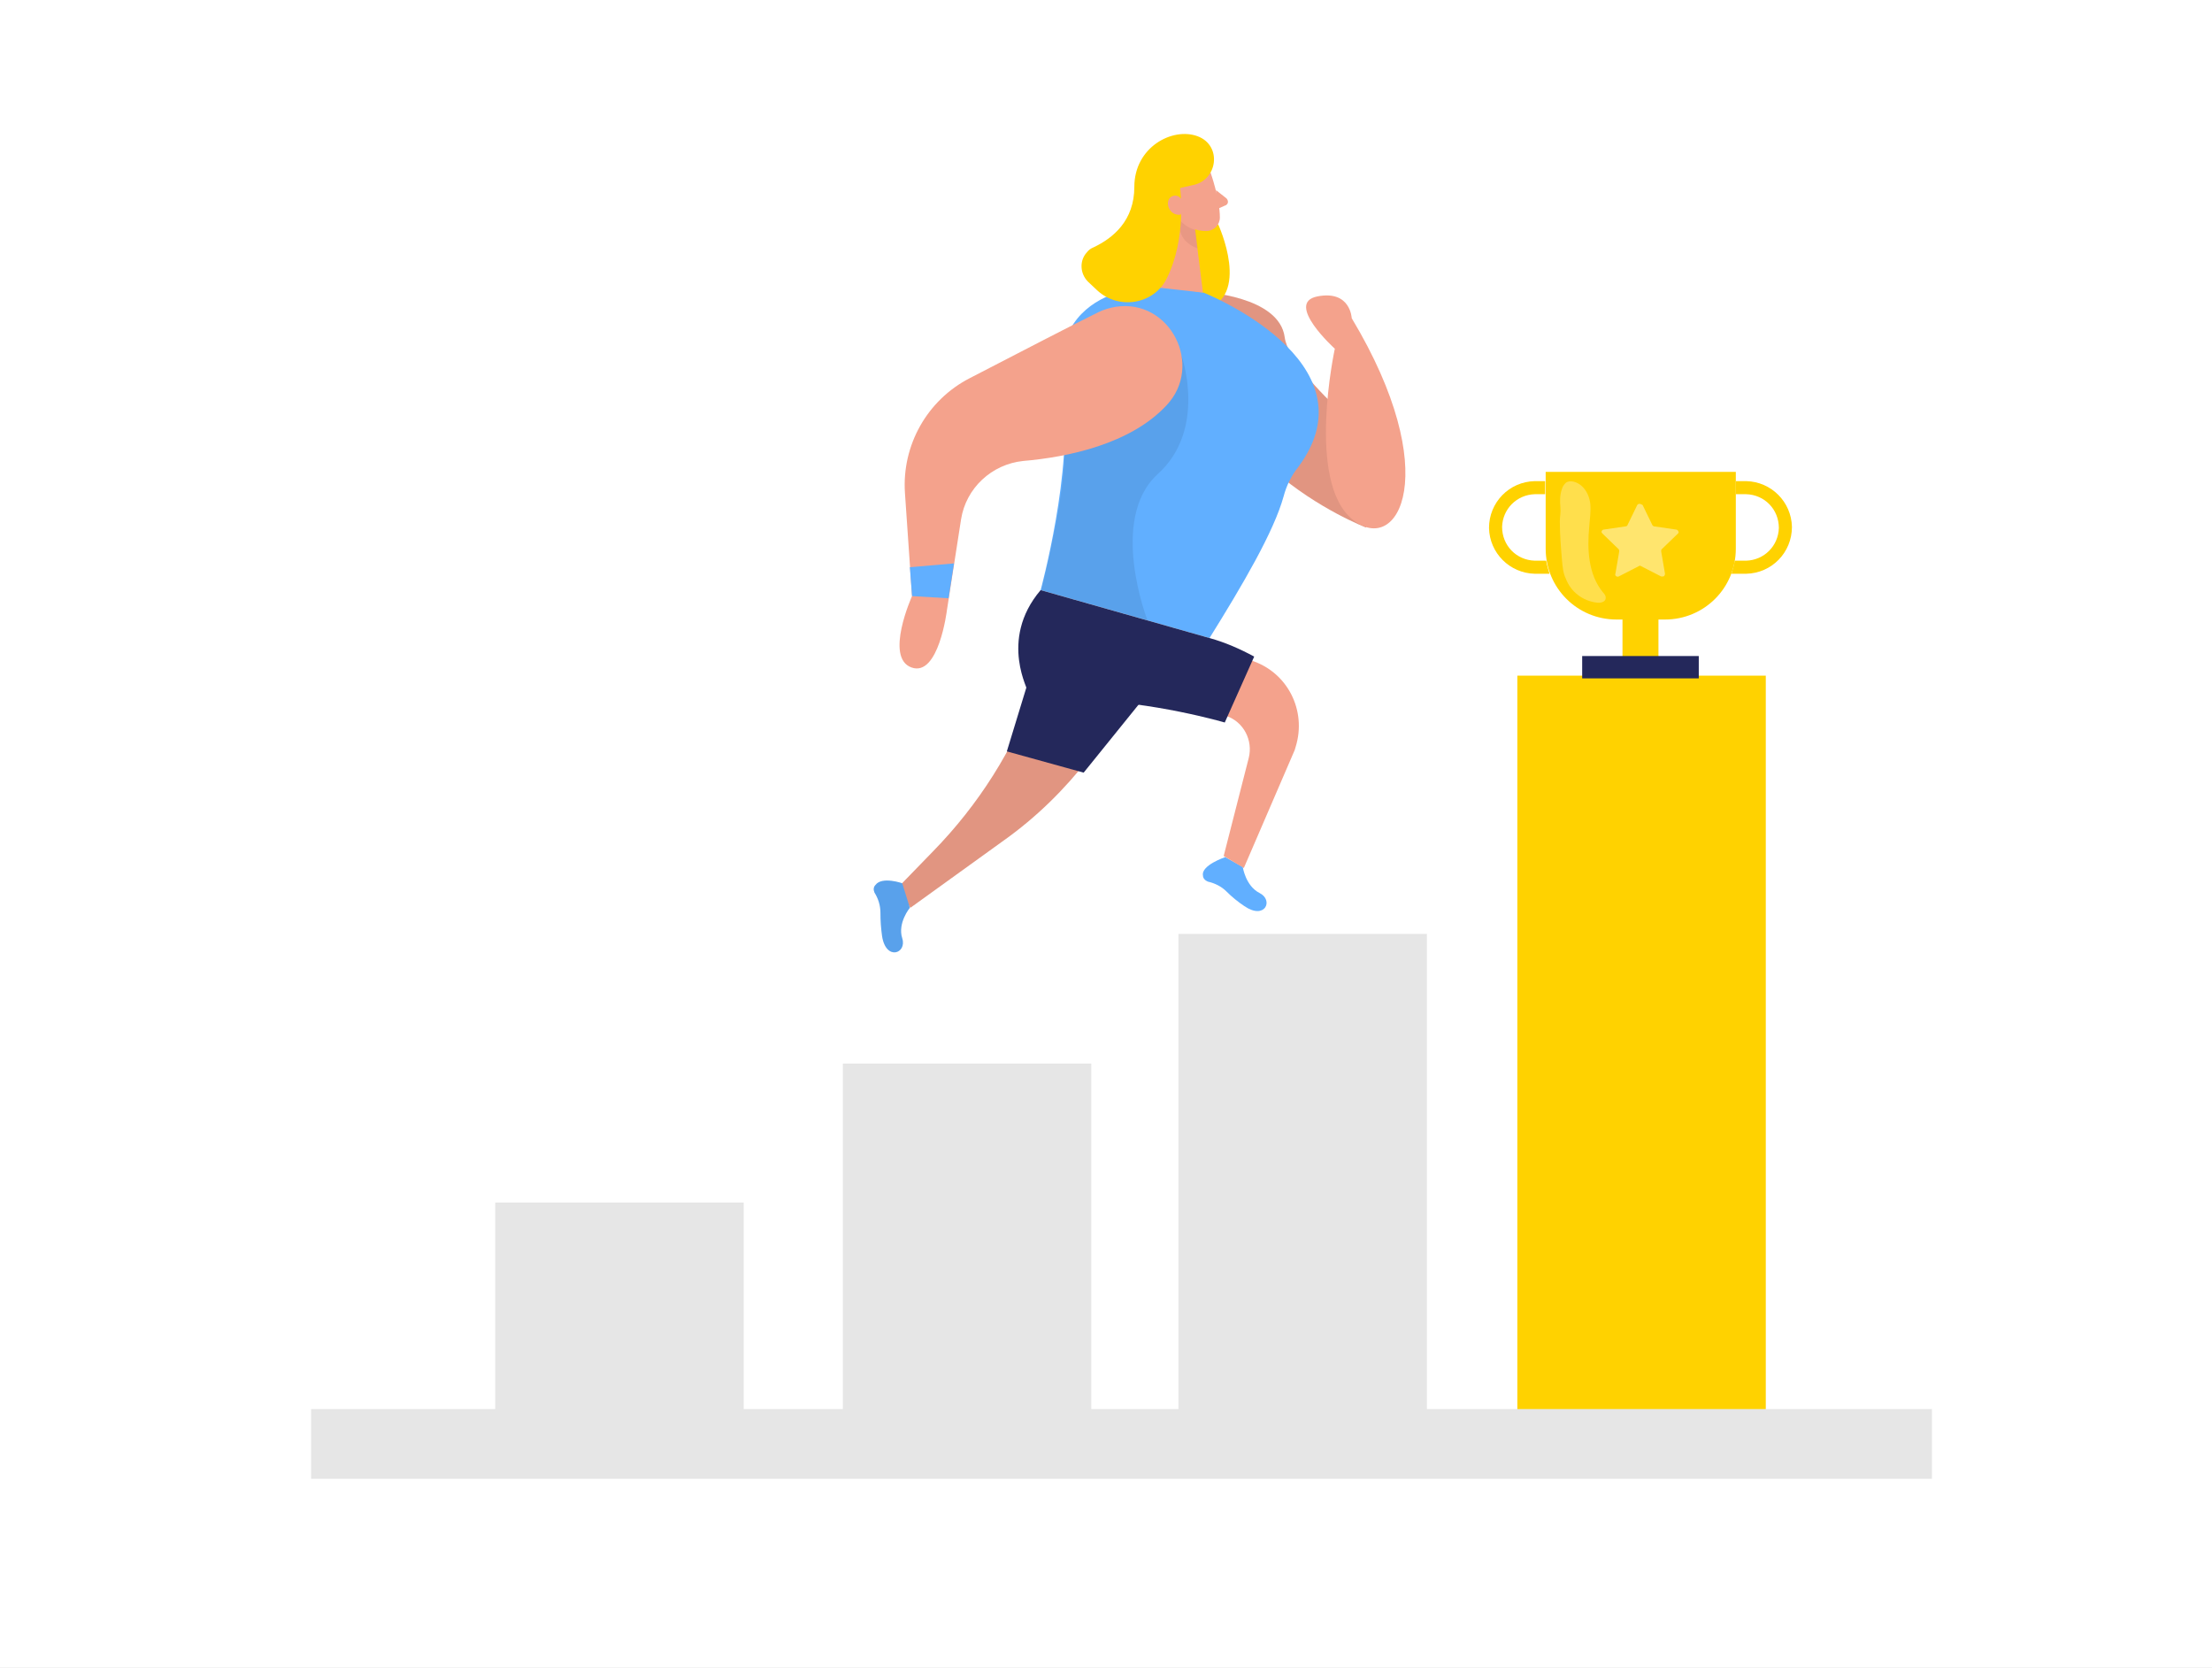
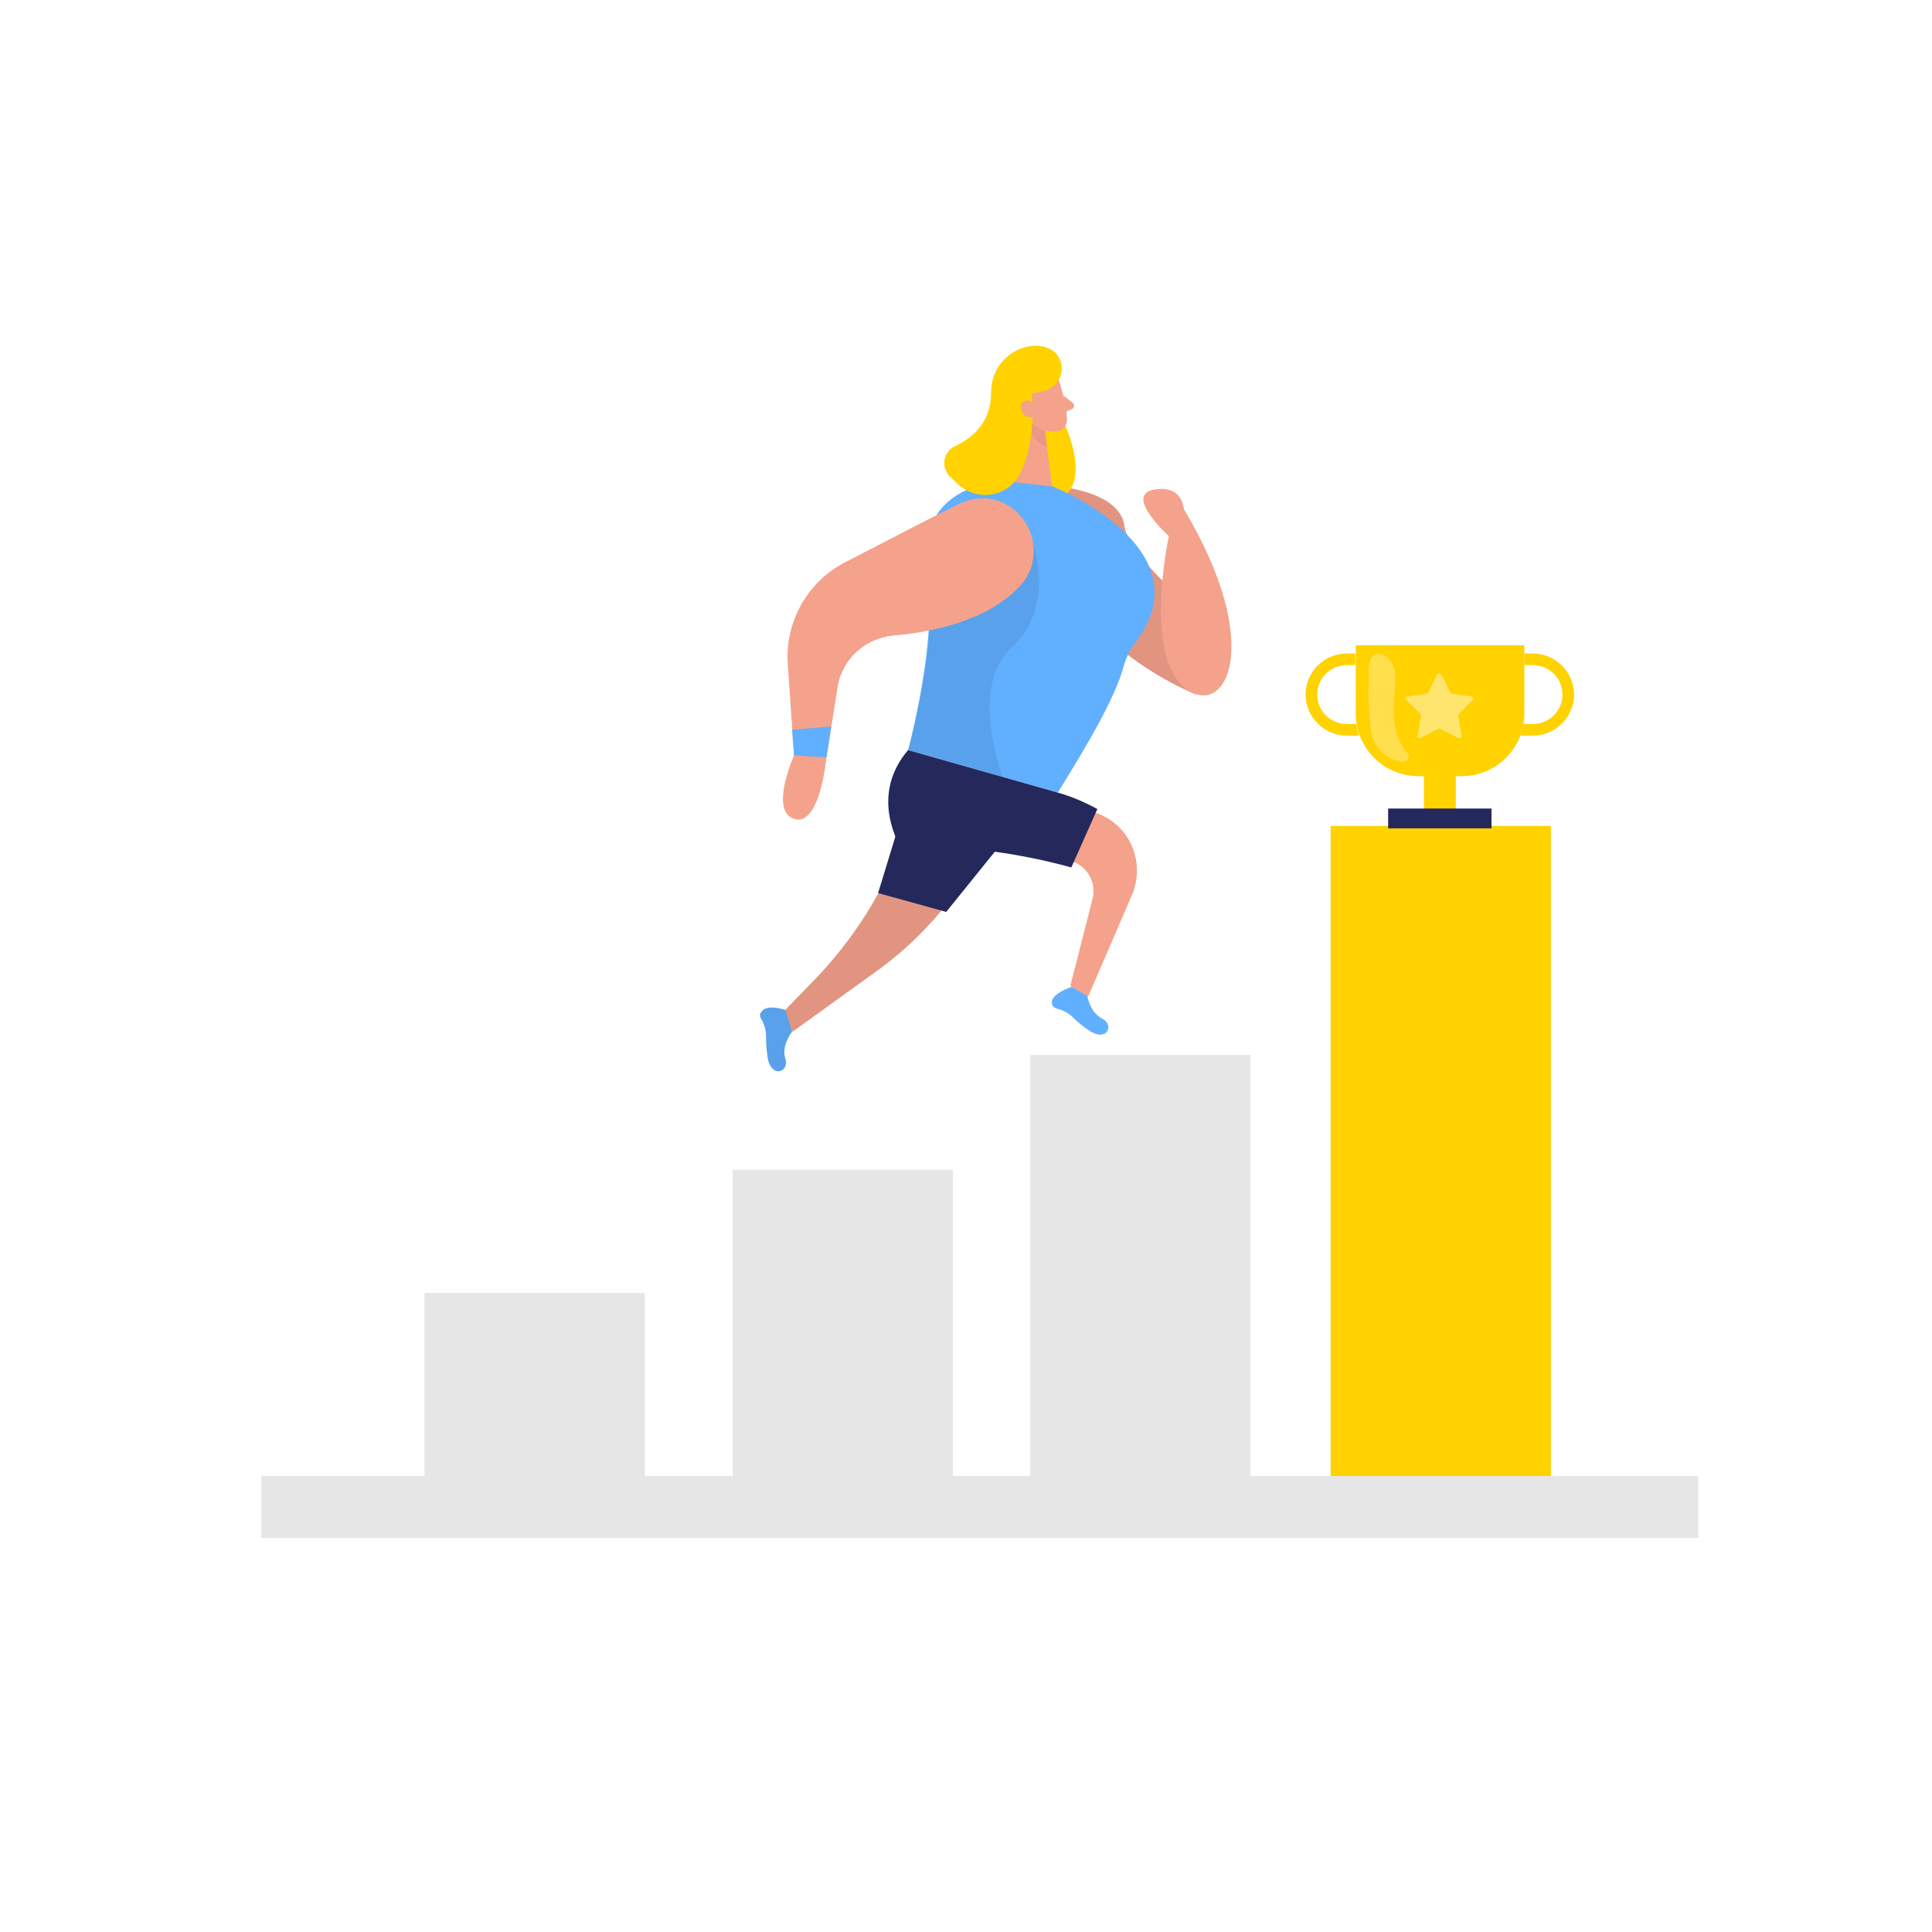
- <svg xmlns="http://www.w3.org/2000/svg" clip-rule="evenodd" fill-rule="evenodd" stroke-linejoin="round" stroke-miterlimit="2" viewBox="0 0 406 306">
-   <path d="m0 0h406v306h-406z" fill="#fff" />
-   <path d="m90.9 220.7h45.6v39h-45.6z" fill="#e6e6e6" />
-   <path d="m154.7 195.2h45.6v64.5h-45.6z" fill="#e6e6e6" />
-   <path d="m216.3 171.4h45.6v88.3h-45.6z" fill="#e6e6e6" />
-   <path d="m278.5 124h45.6v135.7h-45.6z" fill="#ffd200" />
-   <path d="m57.1 258.6h297.5v12.8h-297.5z" fill="#e6e6e6" />
-   <g fill-rule="nonzero">
+ <svg xmlns="http://www.w3.org/2000/svg" clip-rule="evenodd" fill-rule="evenodd" stroke-linejoin="round" stroke-miterlimit="2" viewBox="0 0 400 400">
+   <path d="m0 0h406v306h-406z" fill="#fff" transform="scale(.985222 1.30719)" />
+   <path d="m87.9 267.7h45.6v39h-45.6z" fill="#e6e6e6" />
+   <path d="m151.7 242.2h45.6v64.5h-45.6z" fill="#e6e6e6" />
+   <path d="m213.3 218.4h45.6v88.3h-45.6z" fill="#e6e6e6" />
+   <path d="m275.5 171h45.6v135.7h-45.6z" fill="#ffd200" />
+   <path d="m54.1 305.6h297.5v12.8h-297.5z" fill="#e6e6e6" />
+   <g fill-rule="nonzero" transform="translate(-3 47)">
    <path d="m250.7 96.8 6.9-11.4s-20.8-15.9-21.8-23.5-15-8.3-15-8.3c-5.2 29.8 29.9 43.2 29.9 43.2z" fill="#f4a28c" />
    <path d="m250.7 96.8 6.9-11.4s-20.8-15.9-21.8-23.5-15-8.3-15-8.3c-5.2 29.8 29.9 43.2 29.9 43.2z" fill-opacity=".08" />
    <path d="m224.9 157.3s-4.5 1.5-4.1 3.4c0 .5.4.9.9 1.1 1.3.3 2.5.9 3.4 1.8 1 1 2.1 1.9 3.3 2.7 3.8 2.6 5.4-1.1 2.8-2.4s-3.1-4.8-3.1-4.8z" fill="#61afff" />
    <path d="m214.7 36.6s-2.7 22.7 6.2 20.3c8.9-2.3 2.7-15.7 2.7-15.7z" fill="#ffd200" />
    <path d="m214.4 30.5c-1.3 1.4-1.6 3.5-.7 5.1l2.5 3.8c1.2 2.4 3.5 3 5.2 3 1.4 0 2.5-1.1 2.5-2.5 0-3.4-1.7-8.2-1.7-8.2-.8-2.9-5.6-3.9-7.8-1.2z" fill="#f4a28c" />
    <path d="m213.2 52.5s-21.5-1.1-18.2 19.8c2.1 13.6-4 36-4 36l31 8.8c6.1-9.8 11.8-19.5 13.6-26 .5-1.9 1.4-3.8 2.7-5.4 14.4-19.4-17.4-32-17.4-32z" fill="#61afff" />
    <path d="m219.3 41.8 1.5 11.9-9-1 2.9-16.1z" fill="#f4a28c" />
    <path d="m223.1 38.5 1.8-.8c.1 0 .2-.1.3-.2.3-.3.2-.8-.1-1.1l-1.9-1.5z" fill="#f4a28c" />
    <path d="m219.8 45.6c-4.2-1.6-3.2-5.1-3.2-5.1.8.8 1.7 1.4 2.8 1.7z" fill="#ce8172" fill-opacity=".31" />
    <path d="m219.8 25c-4.6-1.7-11.6 2-11.6 9.3 0 6.2-3.9 9.4-7.5 11.1-.5.2-.9.5-1.2.9-1.4 1.5-1.3 3.9.2 5.4l1.7 1.6c3.9 3.6 10.3 2.6 12.7-2.1 3.8-7.5 2.5-16.7 2.5-16.7l2.2-.5c4.7-.8 5.6-7.3 1-9z" fill="#ffd200" />
    <path d="m195.4 81.3c.4 9.1-4.3 27-4.3 27l19.5 5.5s-7.2-18.5 1.9-26.8c9.1-8.2 4.4-21.6 4.4-21.6s-21.9 6.9-21.5 15.9z" fill-opacity=".08" />
    <path d="m216.7 39.4c-2.3.3-3.1-2.8-1.5-3.4 1.5-.6 2.2 1.6 2.2 1.6z" fill="#f4a28c" />
    <path d="m192.8 119-2.7 7.4c-4.1 11.2-10.5 21.3-18.8 29.8l-6.6 6.8 2.4 3.6 17.2-12.4c5.9-4.2 11.1-9.3 15.6-15.1l11.7-15z" fill="#f4a28c" />
    <path d="m192.8 119-2.7 7.4c-4.1 11.2-10.5 21.3-18.8 29.8l-6.6 6.8 2.4 3.6 17.2-12.4c5.9-4.2 11.1-9.3 15.6-15.1l11.7-15z" fill-opacity=".08" />
    <path d="m187.8 84.6c-5.8.6-10.5 5-11.4 10.7l-2.6 16.7s-1.5 12.3-6.5 10.5.1-13.1.1-13.1l-1.3-18.9c-.6-8.8 4.1-17.1 11.9-21.1 8.7-4.5 19.3-10 23.6-12.1 1-.5 2.1-.8 3.2-1 10-1.5 16.2 10.8 9.3 18.1-6.6 7.1-18.1 9.5-26.3 10.2z" fill="#f4a28c" />
    <path d="m217.3 128.6 7.8 2.8c3.2 1.1 4.9 4.5 4.1 7.7l-4.6 18 3.7 2.2 9.1-21.1c.2-.4.3-.7.4-1.1 2.1-6.7-1.5-13.8-8.2-15.9z" fill="#f4a28c" />
    <path d="m222 117.1-31-8.8c-7.9 9.3-1.8 18.9-2.6 18.2 1.9 1.7 6 1.9 10.1 2 13 .2 26.3 4.1 26.3 4.1l5.4-12.1c-2.6-1.4-5.3-2.6-8.2-3.4z" fill="#24285b" />
    <path d="m248.2 95.3c-8.5-7-3.2-31.3-3.2-31.3s-9.3-8.4-3.2-9.6 6.3 4 6.3 4c17 28.3 8.6 43.9.1 36.9z" fill="#f4a28c" />
    <path d="m165.6 162.1s-3.7-1.3-4.9.3c-.4.4-.4.9-.2 1.4.7 1.1 1.1 2.4 1.1 3.7 0 1.5.1 2.9.3 4.3.7 4.6 4.6 3.2 3.7.4s1.4-5.6 1.4-5.6z" fill="#61afff" />
    <path d="m165.6 162.1s-3.7-1.3-4.9.3c-.4.4-.4.9-.2 1.4.7 1.1 1.1 2.4 1.1 3.7 0 1.5.1 2.9.3 4.3.7 4.6 4.6 3.2 3.7.4s1.4-5.6 1.4-5.6z" fill-opacity=".08" />
    <path d="m188.5 125.8-3.7 12.1 14.1 3.9 10.5-13c-7.6-4.3-20.9-3-20.9-3z" fill="#24285b" />
    <path d="m174.1 109.8-6.7-.4-.4-5.3 8.1-.7z" fill="#61afff" />
    <path d="m318.6 86.6v14.1c0 7.2-5.8 13-13 13h-8.9c-7.2 0-13-5.8-13-13v-14.1z" fill="#ffd200" />
  </g>
-   <path d="m297.8 110.3h6.6v12.4h-6.6z" fill="#ffd200" />
-   <path d="m290.4 120.4h21.4v4.1h-21.4z" fill="#24285b" />
-   <path d="m283.8 102.9h-2.1c-3.4-.1-6-2.8-6-6.2.1-3.3 2.7-5.9 6-6h1.9v-2.4h-1.9c-4.7.1-8.4 3.9-8.4 8.6.1 4.6 3.8 8.3 8.4 8.4h2.7c-.2-.8-.5-1.6-.6-2.4z" fill="#ffd200" fill-rule="nonzero" />
-   <path d="m320.5 88.3h-1.9v2.4h1.9c3.4.1 6 2.8 6 6.2-.1 3.3-2.7 5.9-6 6h-2.1c-.1.8-.4 1.6-.6 2.4h2.7c4.7-.1 8.4-3.9 8.4-8.6-.1-4.6-3.8-8.3-8.4-8.4z" fill="#ffd200" fill-rule="nonzero" />
-   <path d="m286.7 102.9c.1 1.1.2 2.3.7 3.3.9 2.4 3.1 4.1 5.7 4.4.6.1 1.5-.1 1.6-.7.1-.5-.2-.9-.5-1.2-2.7-3.3-2.9-7.9-2.5-12.1.1-1.3.3-2.7.2-4s-.7-2.7-1.7-3.5c-.7-.6-2-1.1-2.8-.5-.3.3-.6.7-.7 1.1-.4 1.1-.4 2.2-.3 3.4.1.9-.1 1.7-.1 2.6 0 2.4.2 4.8.4 7.2z" fill="#fff" fill-opacity=".3" fill-rule="nonzero" />
-   <path d="m301.5 92.7 1.8 3.7c.1.1.2.2.3.2l4.1.6c.2 0 .4.3.4.5 0 .1-.1.2-.1.2l-3 2.9c-.1.1-.1.2-.1.4l.7 4.1c0 .2-.1.5-.4.5h-.3l-3.7-1.9c-.1-.1-.3-.1-.4 0l-3.7 1.9c-.2.1-.5 0-.6-.2 0-.1-.1-.2 0-.3l.7-4.1c0-.1 0-.3-.1-.4l-3-2.9c-.2-.2-.2-.4 0-.6.1-.1.2-.1.2-.1l4.1-.6c.1 0 .3-.1.3-.2l1.8-3.7c.1-.2.4-.3.6-.2.3.1.4.2.4.2z" fill="#fff" fill-opacity=".43" fill-rule="nonzero" />
+   <path d="m294.8 157.3h6.6v12.4h-6.6z" fill="#ffd200" />
+   <path d="m287.4 167.4h21.4v4.1h-21.4z" fill="#24285b" />
+   <g fill-rule="nonzero" transform="translate(-3 47)">
+     <path d="m283.8 102.9h-2.1c-3.4-.1-6-2.8-6-6.2.1-3.3 2.7-5.9 6-6h1.9v-2.4h-1.9c-4.7.1-8.4 3.9-8.4 8.6.1 4.6 3.8 8.3 8.4 8.4h2.7c-.2-.8-.5-1.6-.6-2.4z" fill="#ffd200" />
+     <path d="m320.5 88.3h-1.9v2.4h1.9c3.4.1 6 2.8 6 6.2-.1 3.3-2.7 5.9-6 6h-2.1c-.1.8-.4 1.6-.6 2.4h2.7c4.7-.1 8.4-3.9 8.4-8.6-.1-4.6-3.8-8.3-8.4-8.4z" fill="#ffd200" />
+     <path d="m286.7 102.9c.1 1.1.2 2.3.7 3.3.9 2.4 3.1 4.1 5.7 4.4.6.1 1.5-.1 1.6-.7.1-.5-.2-.9-.5-1.2-2.7-3.3-2.9-7.9-2.5-12.1.1-1.3.3-2.7.2-4s-.7-2.7-1.7-3.5c-.7-.6-2-1.1-2.8-.5-.3.3-.6.7-.7 1.1-.4 1.1-.4 2.2-.3 3.4.1.9-.1 1.7-.1 2.6 0 2.4.2 4.8.4 7.2z" fill="#fff" fill-opacity=".3" />
+     <path d="m301.5 92.7 1.8 3.7c.1.1.2.2.3.2l4.1.6c.2 0 .4.3.4.5 0 .1-.1.2-.1.2l-3 2.9c-.1.1-.1.2-.1.4l.7 4.1c0 .2-.1.5-.4.5h-.3l-3.7-1.9c-.1-.1-.3-.1-.4 0l-3.7 1.9c-.2.1-.5 0-.6-.2 0-.1-.1-.2 0-.3l.7-4.1c0-.1 0-.3-.1-.4l-3-2.9c-.2-.2-.2-.4 0-.6.1-.1.2-.1.2-.1l4.1-.6c.1 0 .3-.1.3-.2l1.8-3.7c.1-.2.4-.3.6-.2.3.1.4.2.4.2z" fill="#fff" fill-opacity=".43" />
+   </g>
</svg>
